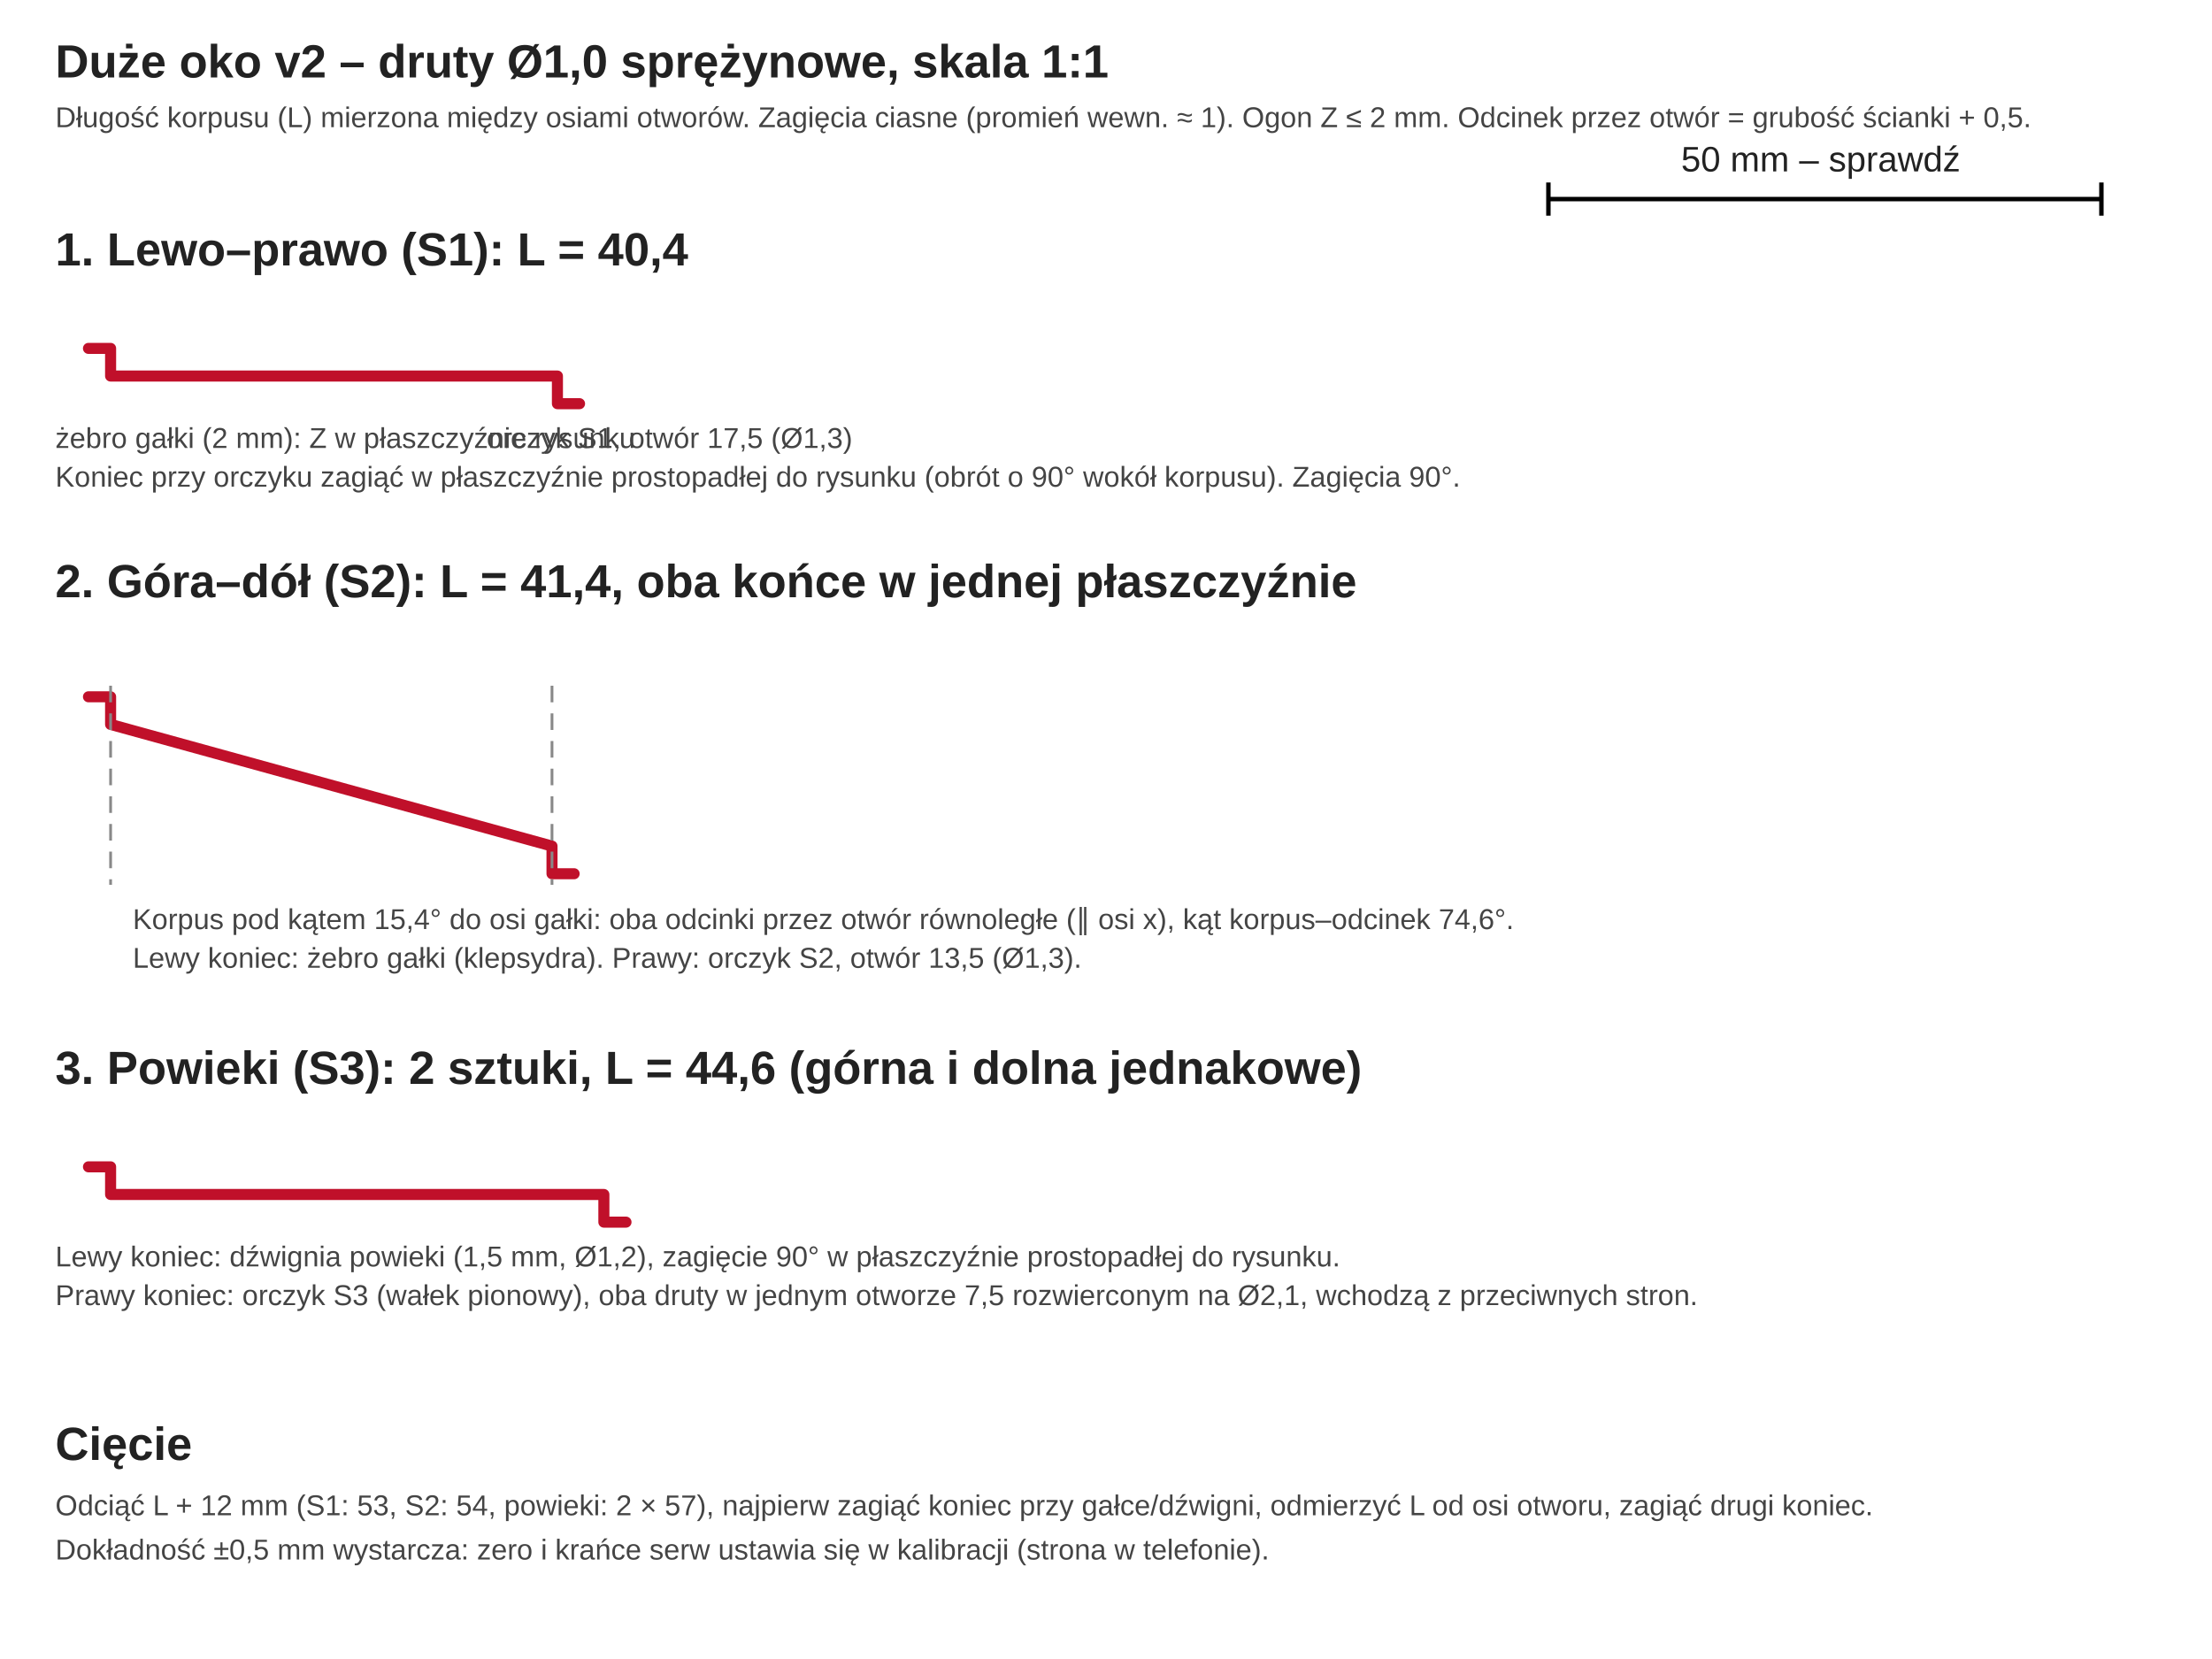
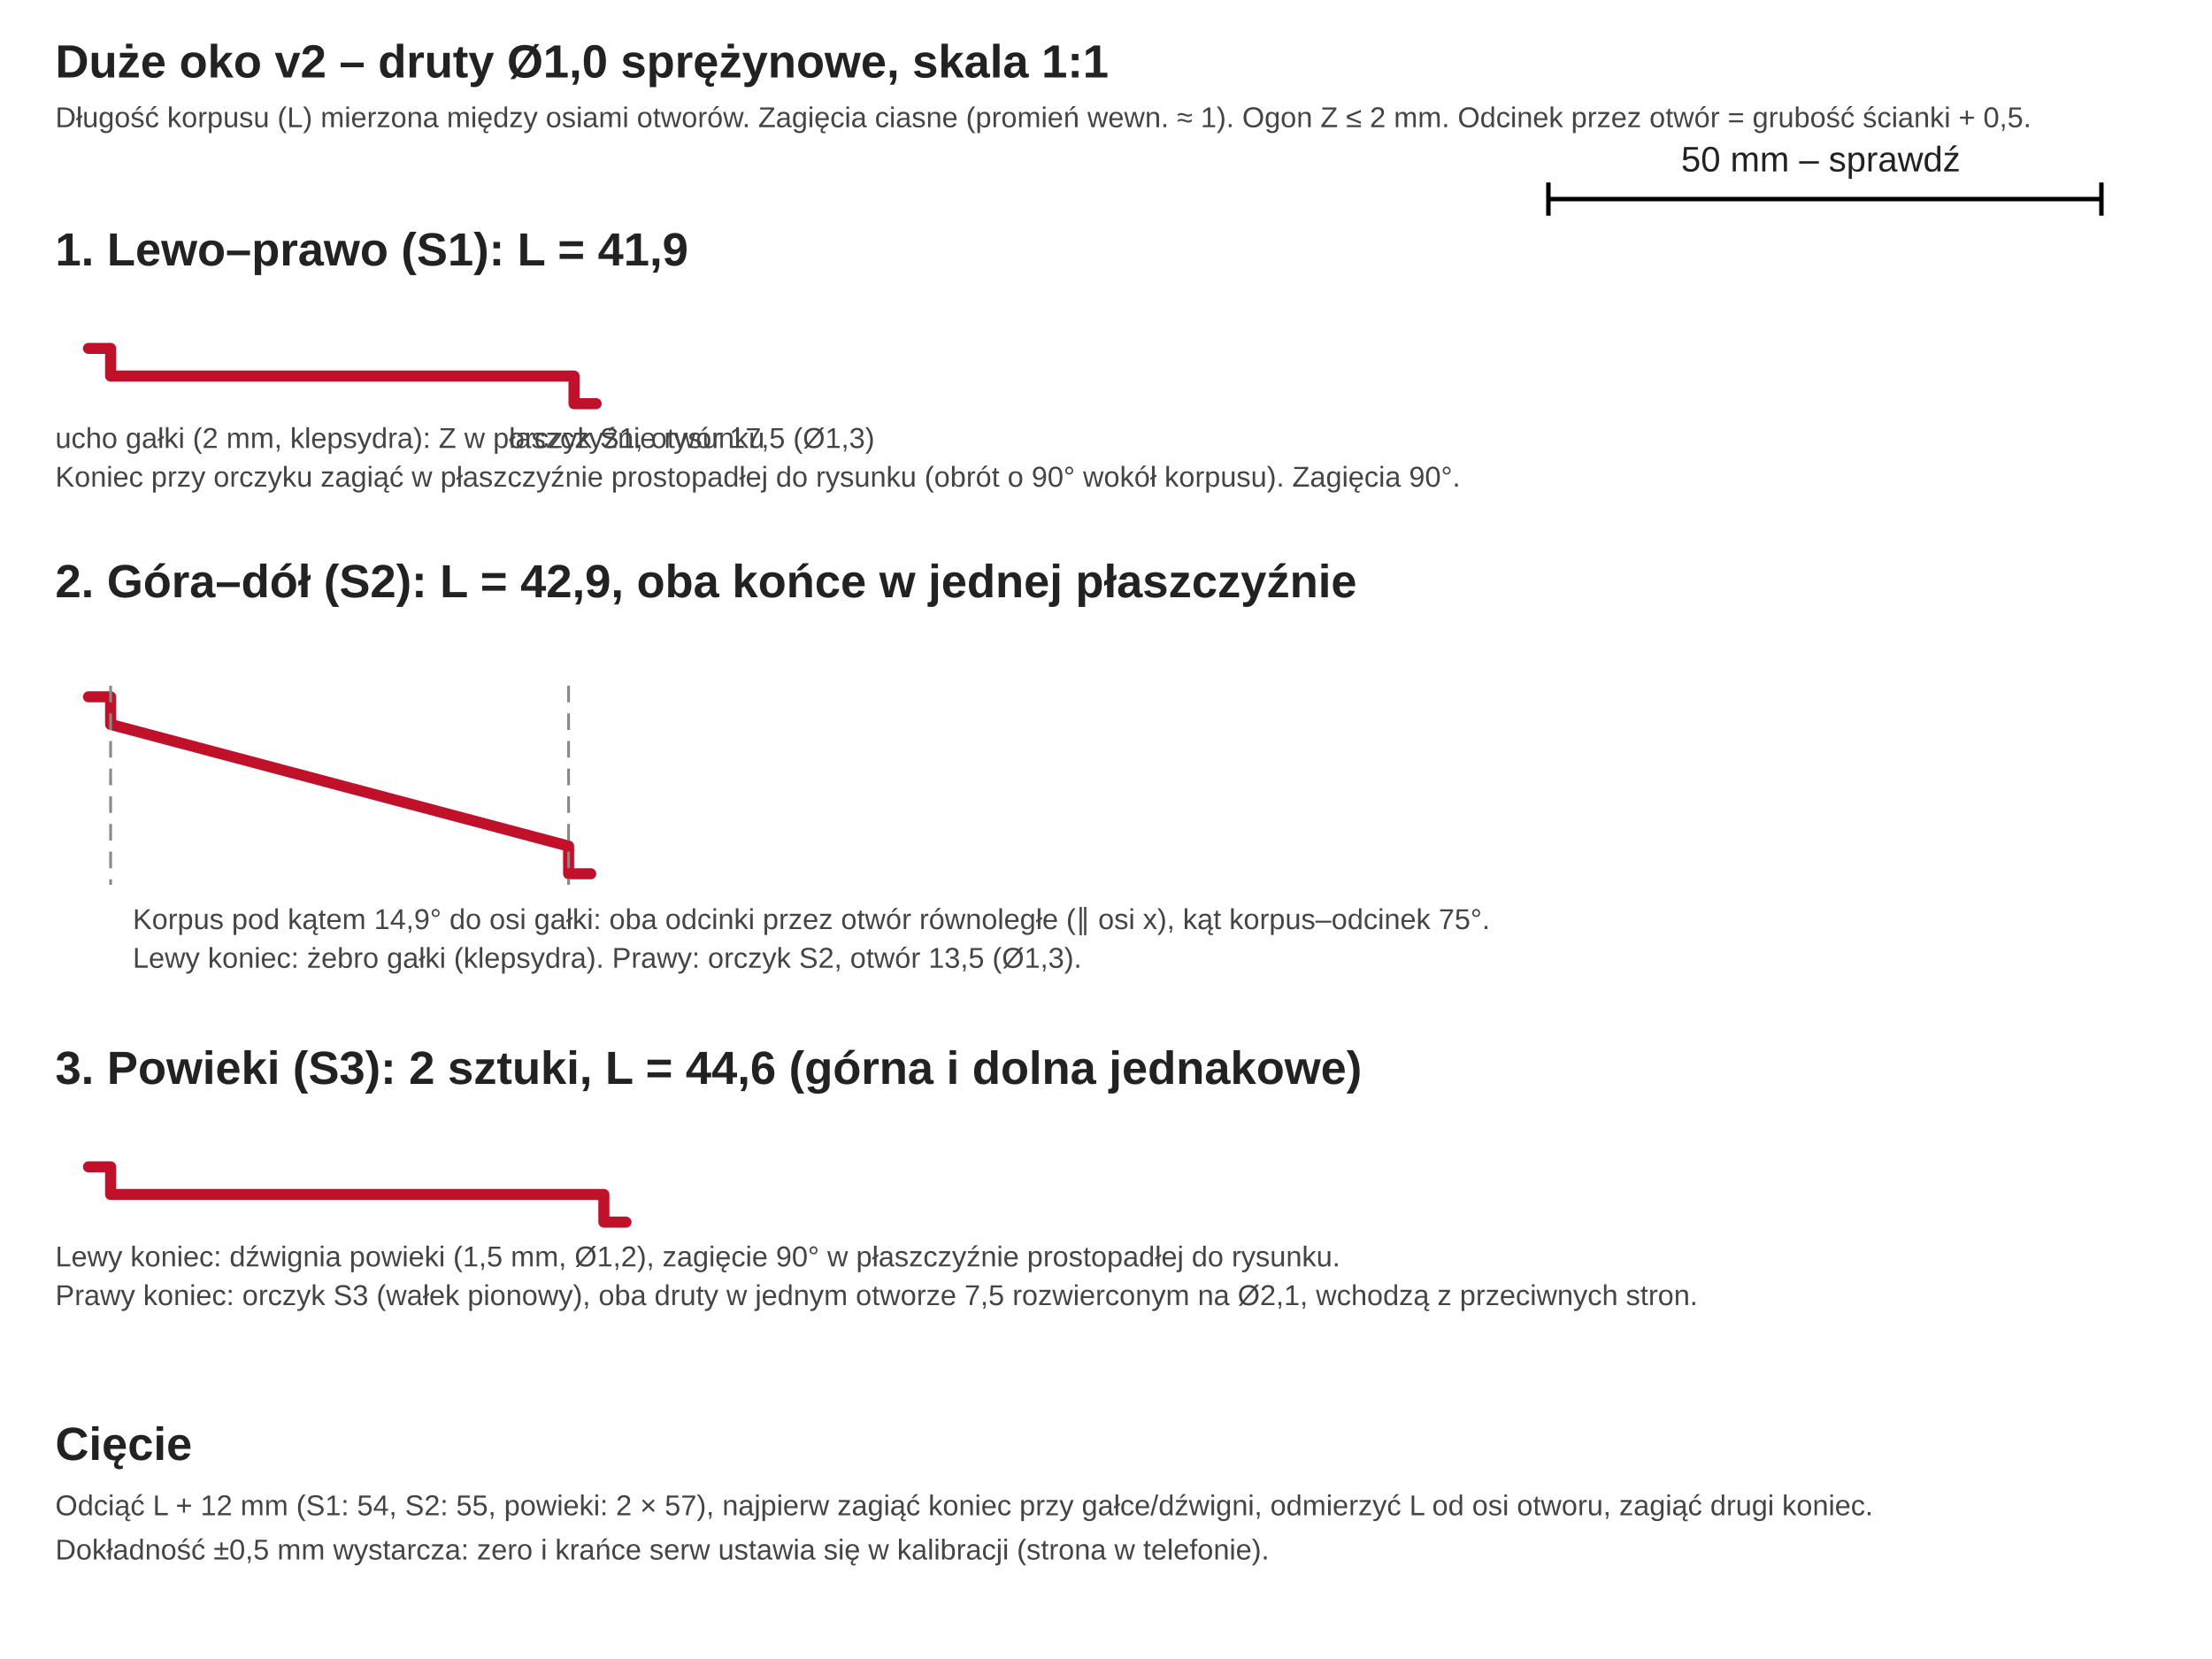
<svg xmlns="http://www.w3.org/2000/svg" width="200mm" height="150mm" viewBox="0 0 200 150" font-family="Arial, sans-serif">
  <style>
  .d{fill:none;stroke:#c0102a;stroke-width:1.0;stroke-linecap:round;stroke-linejoin:round}
  .o{fill:none;stroke:#888;stroke-width:0.25;stroke-dasharray:1.5 1}
  .t{font-size:3.2px;fill:#222}
  .h{font-size:4.2px;font-weight:bold;fill:#222}
  .s{font-size:2.6px;fill:#444}
</style>
  <rect width="200" height="150" fill="#fff" />
  <text x="5" y="7" class="h">Duże oko v2 – druty Ø1,0 sprężynowe, skala 1:1</text>
  <text x="5" y="11.5" class="s">Długość korpusu (L) mierzona między osiami otworów. Zagięcia ciasne (promień wewn. ≈ 1). Ogon Z ≤ 2 mm. Odcinek przez otwór = grubość ścianki + 0,5.</text>
  <line x1="140" y1="18" x2="190" y2="18" stroke="#000" stroke-width="0.4" />
  <line x1="140" y1="16.5" x2="140" y2="19.5" stroke="#000" stroke-width="0.4" />
  <line x1="190" y1="16.5" x2="190" y2="19.5" stroke="#000" stroke-width="0.4" />
  <text x="152" y="15.5" class="t">50 mm – sprawdź</text>
-   <text x="5" y="24" class="h">1. Lewo–prawo (S1): L = 40,4</text>
-   <path class="d" d="M 8 31.5 L 10 31.5 L 10 34 L 50.4 34 L 50.4 36.5 L 52.4 36.5" />
-   <text x="5" y="40.5" class="s">żebro gałki (2 mm): Z w płaszczyźnie rysunku</text>
-   <text x="44" y="40.5" class="s">orczyk S1, otwór 17,5 (Ø1,3)</text>
+   <text x="5" y="24" class="h">1. Lewo–prawo (S1): L = 41,9</text>
+   <path class="d" d="M 8 31.5 L 10 31.5 L 10 34 L 51.9 34 L 51.9 36.5 L 53.9 36.5" />
+   <text x="5" y="40.5" class="s">ucho gałki (2 mm, klepsydra): Z w płaszczyźnie rysunku</text>
+   <text x="46" y="40.5" class="s">orczyk S1, otwór 17,5 (Ø1,3)</text>
  <text x="5" y="44" class="s">Koniec przy orczyku zagiąć w płaszczyźnie prostopadłej do rysunku (obrót o 90° wokół korpusu). Zagięcia 90°.</text>
-   <text x="5" y="54" class="h">2. Góra–dół (S2): L = 41,4, oba końce w jednej płaszczyźnie</text>
-   <path class="d" d="M 8 63 L 10 63 L 10 65.5 L 49.91 76.5 L 49.91 79 L 51.91 79" />
+   <text x="5" y="54" class="h">2. Góra–dół (S2): L = 42,9, oba końce w jednej płaszczyźnie</text>
+   <path class="d" d="M 8 63 L 10 63 L 10 65.5 L 51.41 76.5 L 51.41 79 L 53.41 79" />
  <line class="o" x1="10" y1="62" x2="10" y2="80" />
-   <line class="o" x1="49.91" y1="62" x2="49.91" y2="80" />
-   <text x="12" y="84" class="s">Korpus pod kątem 15,4° do osi gałki: oba odcinki przez otwór równoległe (∥ osi x), kąt korpus–odcinek 74,6°.</text>
+   <line class="o" x1="51.41" y1="62" x2="51.41" y2="80" />
+   <text x="12" y="84" class="s">Korpus pod kątem 14,9° do osi gałki: oba odcinki przez otwór równoległe (∥ osi x), kąt korpus–odcinek 75°.</text>
  <text x="12" y="87.5" class="s">Lewy koniec: żebro gałki (klepsydra). Prawy: orczyk S2, otwór 13,5 (Ø1,3).</text>
  <text x="5" y="98" class="h">3. Powieki (S3): 2 sztuki, L = 44,6 (górna i dolna jednakowe)</text>
  <path class="d" d="M 8 105.5 L 10 105.5 L 10 108 L 54.6 108 L 54.6 110.5 L 56.6 110.5" />
  <text x="5" y="114.5" class="s">Lewy koniec: dźwignia powieki (1,5 mm, Ø1,2), zagięcie 90° w płaszczyźnie prostopadłej do rysunku.</text>
  <text x="5" y="118" class="s">Prawy koniec: orczyk S3 (wałek pionowy), oba druty w jednym otworze 7,5 rozwierconym na Ø2,1, wchodzą z przeciwnych stron.</text>
  <text x="5" y="132" class="h">Cięcie</text>
-   <text x="5" y="137" class="s">Odciąć L + 12 mm (S1: 53, S2: 54, powieki: 2 × 57), najpierw zagiąć koniec przy gałce/dźwigni, odmierzyć L od osi otworu, zagiąć drugi koniec.</text>
+   <text x="5" y="137" class="s">Odciąć L + 12 mm (S1: 54, S2: 55, powieki: 2 × 57), najpierw zagiąć koniec przy gałce/dźwigni, odmierzyć L od osi otworu, zagiąć drugi koniec.</text>
  <text x="5" y="141" class="s">Dokładność ±0,5 mm wystarcza: zero i krańce serw ustawia się w kalibracji (strona w telefonie).</text>
</svg>
